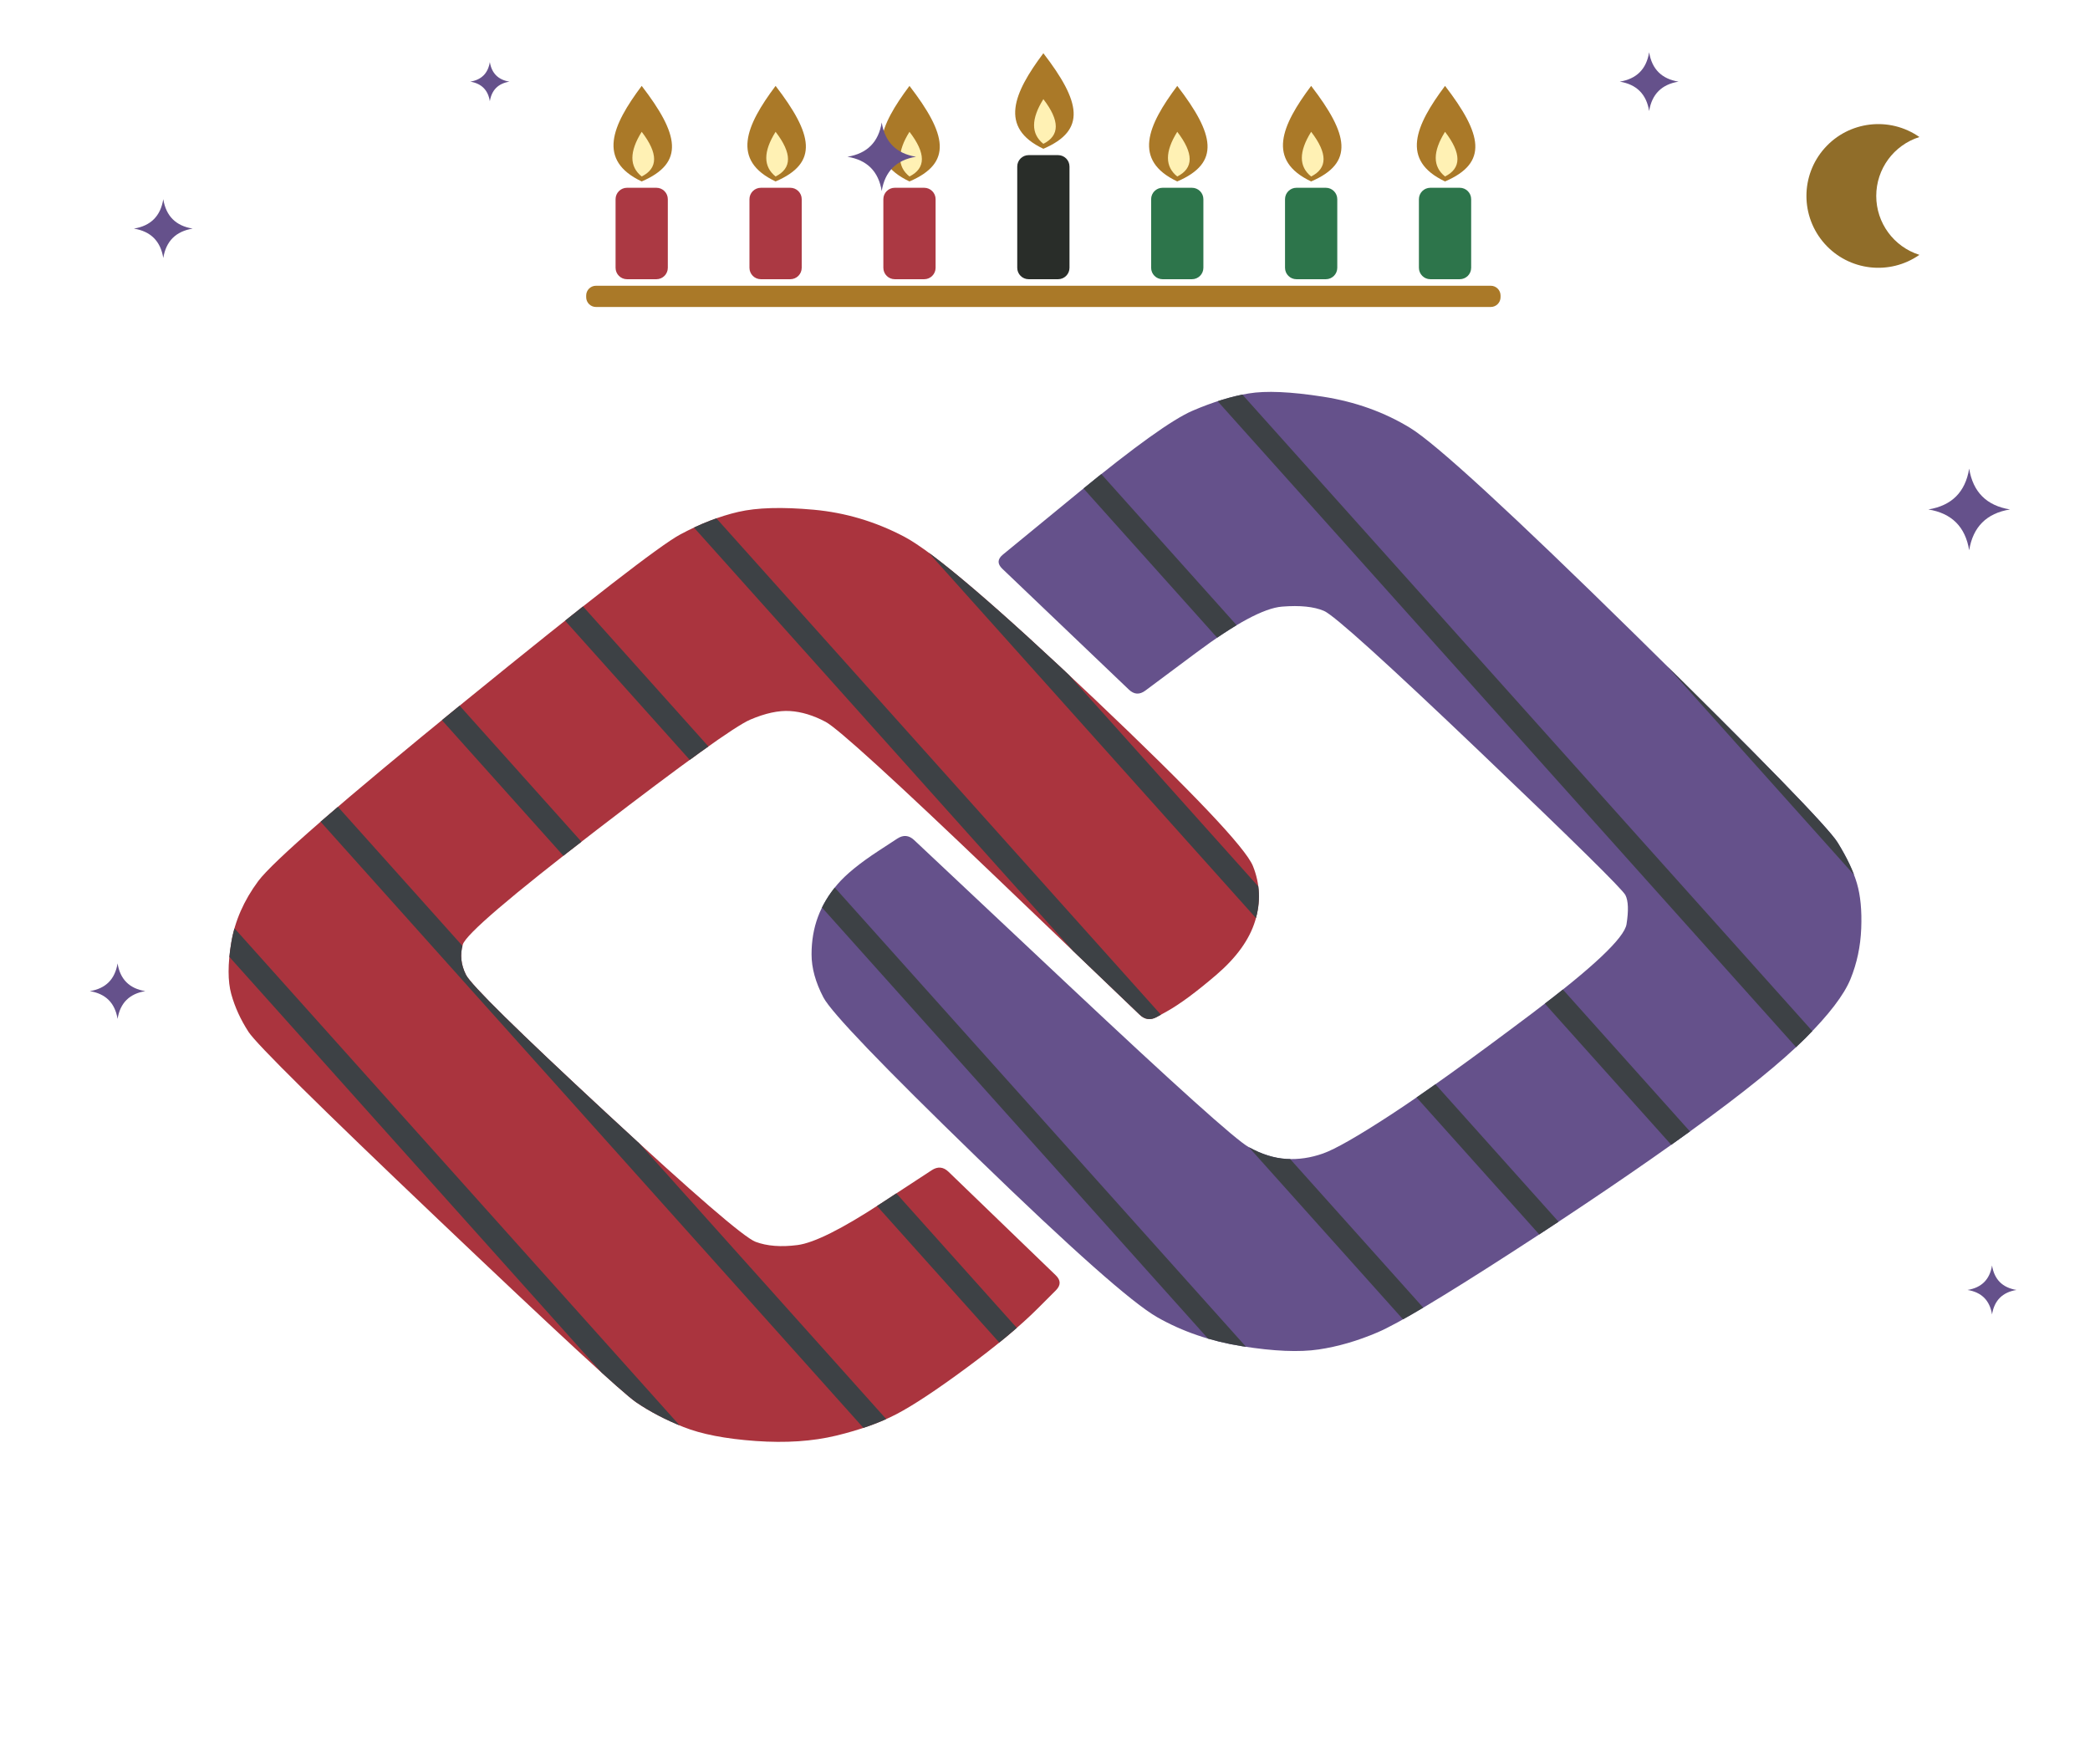
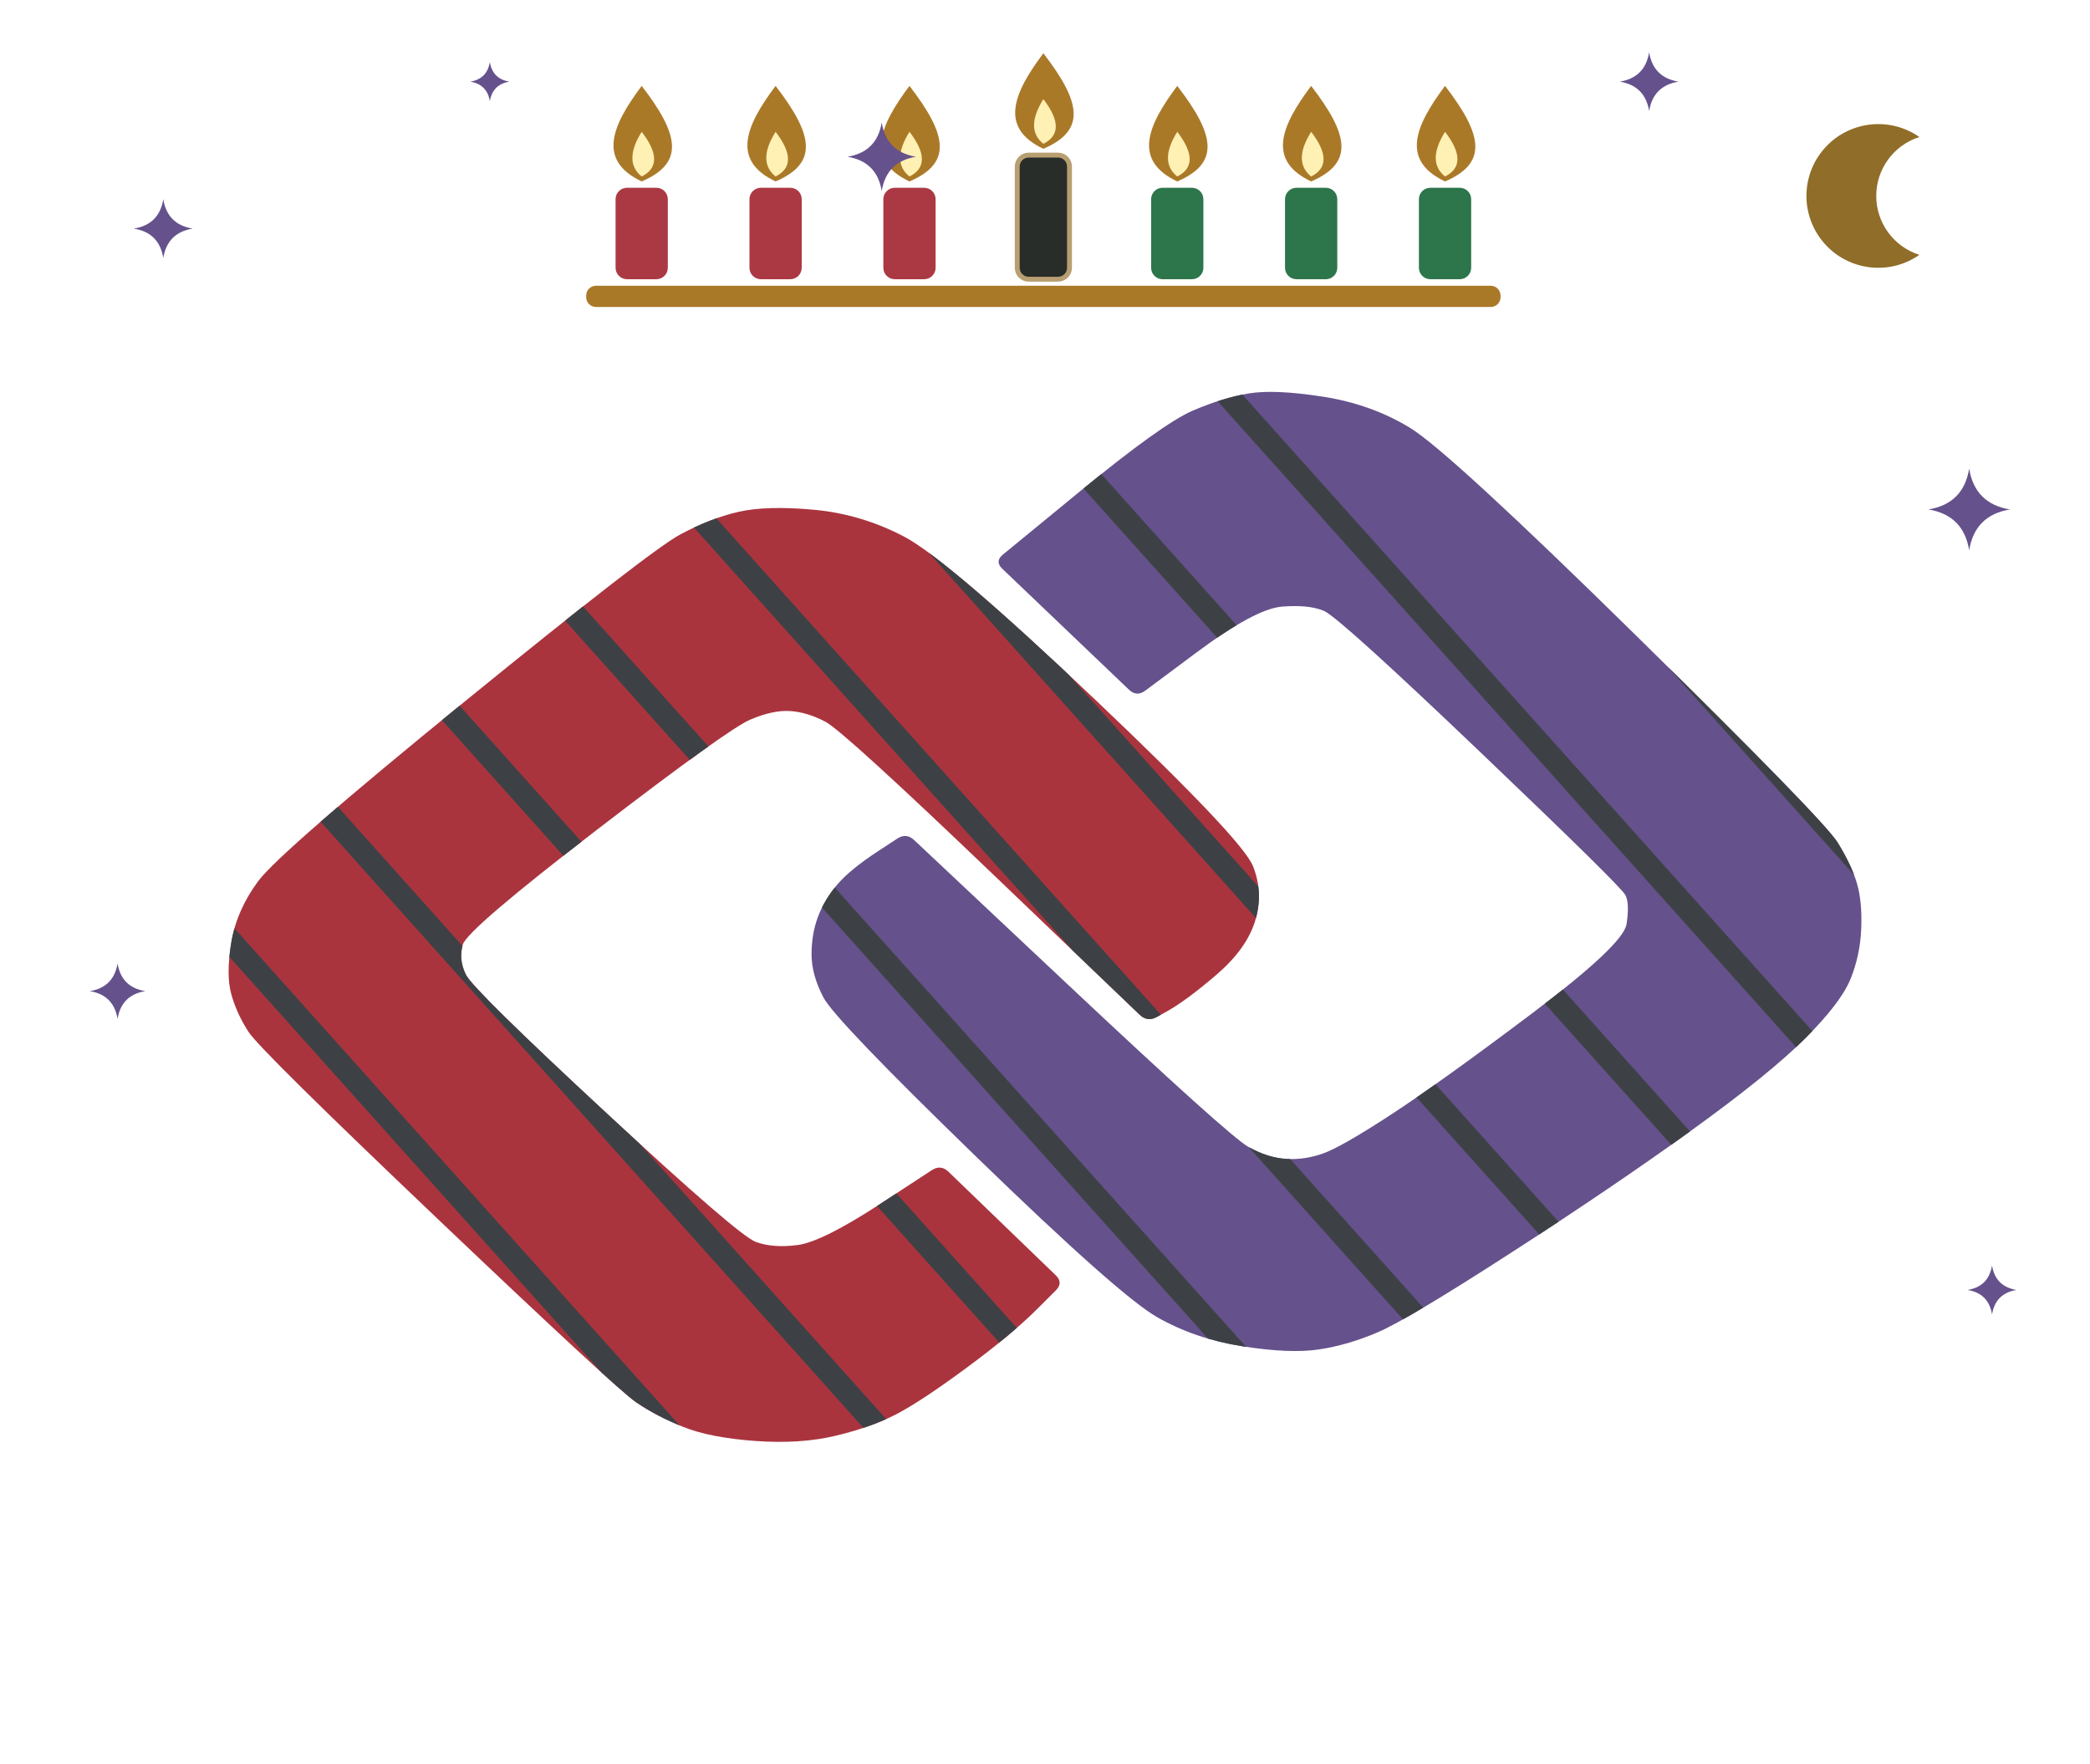
<svg xmlns="http://www.w3.org/2000/svg" width="1280" height="1080" viewBox="-140 -240 1280 1080" role="img" aria-labelledby="title desc">
  <defs>
    <clipPath id="left">
      <path d="M312.200 73.490 Q329.340 69.530 358.350 72.170 Q387.360 74.800 413.740 88.650 Q440.110 102.500 530.440 188.210 Q620.770 273.930 627.360 290.410 Q633.960 306.890 628.680 324.040 Q623.410 341.180 604.950 357.000 Q586.480 372.830 574.620 379.420 L568.510 382.810 Q562.750 386.010 557.990 381.450 L469.780 297.000 Q376.810 207.990 365.600 202.060 Q354.400 196.120 343.850 195.460 Q333.300 194.800 319.450 200.740 Q305.600 206.670 225.820 267.990 Q146.040 329.310 143.410 338.540 Q140.770 347.770 145.380 357.000 Q150.000 366.230 231.100 441.400 Q312.200 516.560 322.750 520.520 Q333.300 524.470 348.460 522.500 Q363.630 520.520 399.890 496.780 L430.640 476.660 Q436.150 473.050 440.900 477.620 L506.570 541.000 Q511.320 545.570 506.650 550.240 L495.490 561.400 Q479.670 577.220 451.980 597.660 Q424.290 618.100 409.120 626.010 Q393.960 633.930 372.200 639.200 Q350.440 644.470 322.750 642.500 Q295.060 640.520 278.570 633.930 Q262.090 627.330 249.560 618.760 Q237.030 610.190 128.240 506.670 Q19.450 403.160 12.200 391.950 Q4.950 380.740 1.650 368.870 Q-1.650 357.000 1.650 337.220 Q4.950 317.440 18.130 299.640 Q31.320 281.840 144.730 189.530 Q258.130 97.220 276.590 87.330 Q295.060 77.440 312.200 73.490 Z" />
    </clipPath>
    <clipPath id="right">
      <path d="M624.730 0.960 Q640.550 -1.680 670.220 2.940 Q699.890 7.550 723.630 22.060 Q747.360 36.560 862.090 149.310 Q976.810 262.060 985.380 275.900 Q993.960 289.750 997.250 300.960 Q1000.550 312.170 999.890 328.650 Q999.230 345.130 993.300 359.640 Q987.360 374.150 965.600 395.900 Q943.850 417.660 896.370 451.950 Q848.900 486.230 785.600 527.110 Q722.310 567.990 703.850 575.900 Q685.380 583.820 667.580 586.450 Q649.780 589.090 620.770 584.470 Q591.760 579.860 568.680 566.670 Q545.600 553.490 458.570 469.090 Q371.540 384.690 364.290 370.850 Q357.030 357.000 357.030 344.470 Q357.030 331.950 360.990 321.400 Q364.950 310.850 372.860 301.620 Q380.770 292.390 397.910 281.180 L409.540 273.580 Q415.060 269.970 419.860 274.480 L513.960 362.940 Q612.860 455.900 624.730 462.500 Q636.590 469.090 647.800 469.750 Q659.010 470.410 670.220 466.450 Q681.430 462.500 711.760 442.720 Q742.090 422.940 798.130 380.740 Q854.180 338.540 856.150 326.010 Q858.130 313.490 855.490 308.210 Q852.860 302.940 766.480 220.520 Q680.110 138.100 670.880 134.140 Q661.650 130.190 645.170 131.510 Q628.680 132.830 592.420 159.860 L561.440 182.950 Q556.150 186.890 551.380 182.340 L473.890 108.360 Q469.120 103.820 474.220 99.640 L520.550 61.620 Q571.980 19.420 590.440 11.510 Q608.900 3.600 624.730 0.960 Z" />
    </clipPath>
    <clipPath id="both">
      <path d="M312.200 73.490 Q329.340 69.530 358.350 72.170 Q387.360 74.800 413.740 88.650 Q440.110 102.500 530.440 188.210 Q620.770 273.930 627.360 290.410 Q633.960 306.890 628.680 324.040 Q623.410 341.180 604.950 357.000 Q586.480 372.830 574.620 379.420 L568.510 382.810 Q562.750 386.010 557.990 381.450 L469.780 297.000 Q376.810 207.990 365.600 202.060 Q354.400 196.120 343.850 195.460 Q333.300 194.800 319.450 200.740 Q305.600 206.670 225.820 267.990 Q146.040 329.310 143.410 338.540 Q140.770 347.770 145.380 357.000 Q150.000 366.230 231.100 441.400 Q312.200 516.560 322.750 520.520 Q333.300 524.470 348.460 522.500 Q363.630 520.520 399.890 496.780 L430.640 476.660 Q436.150 473.050 440.900 477.620 L506.570 541.000 Q511.320 545.570 506.650 550.240 L495.490 561.400 Q479.670 577.220 451.980 597.660 Q424.290 618.100 409.120 626.010 Q393.960 633.930 372.200 639.200 Q350.440 644.470 322.750 642.500 Q295.060 640.520 278.570 633.930 Q262.090 627.330 249.560 618.760 Q237.030 610.190 128.240 506.670 Q19.450 403.160 12.200 391.950 Q4.950 380.740 1.650 368.870 Q-1.650 357.000 1.650 337.220 Q4.950 317.440 18.130 299.640 Q31.320 281.840 144.730 189.530 Q258.130 97.220 276.590 87.330 Q295.060 77.440 312.200 73.490 Z M624.730 0.960 Q640.550 -1.680 670.220 2.940 Q699.890 7.550 723.630 22.060 Q747.360 36.560 862.090 149.310 Q976.810 262.060 985.380 275.900 Q993.960 289.750 997.250 300.960 Q1000.550 312.170 999.890 328.650 Q999.230 345.130 993.300 359.640 Q987.360 374.150 965.600 395.900 Q943.850 417.660 896.370 451.950 Q848.900 486.230 785.600 527.110 Q722.310 567.990 703.850 575.900 Q685.380 583.820 667.580 586.450 Q649.780 589.090 620.770 584.470 Q591.760 579.860 568.680 566.670 Q545.600 553.490 458.570 469.090 Q371.540 384.690 364.290 370.850 Q357.030 357.000 357.030 344.470 Q357.030 331.950 360.990 321.400 Q364.950 310.850 372.860 301.620 Q380.770 292.390 397.910 281.180 L409.540 273.580 Q415.060 269.970 419.860 274.480 L513.960 362.940 Q612.860 455.900 624.730 462.500 Q636.590 469.090 647.800 469.750 Q659.010 470.410 670.220 466.450 Q681.430 462.500 711.760 442.720 Q742.090 422.940 798.130 380.740 Q854.180 338.540 856.150 326.010 Q858.130 313.490 855.490 308.210 Q852.860 302.940 766.480 220.520 Q680.110 138.100 670.880 134.140 Q661.650 130.190 645.170 131.510 Q628.680 132.830 592.420 159.860 L561.440 182.950 Q556.150 186.890 551.380 182.340 L473.890 108.360 Q469.120 103.820 474.220 99.640 L520.550 61.620 Q571.980 19.420 590.440 11.510 Q608.900 3.600 624.730 0.960 Z" />
    </clipPath>
  </defs>
  <g id="supporting-art" />
  <g id="native-links">
    <path d="M312.200 73.490 Q329.340 69.530 358.350 72.170 Q387.360 74.800 413.740 88.650 Q440.110 102.500 530.440 188.210 Q620.770 273.930 627.360 290.410 Q633.960 306.890 628.680 324.040 Q623.410 341.180 604.950 357.000 Q586.480 372.830 574.620 379.420 L568.510 382.810 Q562.750 386.010 557.990 381.450 L469.780 297.000 Q376.810 207.990 365.600 202.060 Q354.400 196.120 343.850 195.460 Q333.300 194.800 319.450 200.740 Q305.600 206.670 225.820 267.990 Q146.040 329.310 143.410 338.540 Q140.770 347.770 145.380 357.000 Q150.000 366.230 231.100 441.400 Q312.200 516.560 322.750 520.520 Q333.300 524.470 348.460 522.500 Q363.630 520.520 399.890 496.780 L430.640 476.660 Q436.150 473.050 440.900 477.620 L506.570 541.000 Q511.320 545.570 506.650 550.240 L495.490 561.400 Q479.670 577.220 451.980 597.660 Q424.290 618.100 409.120 626.010 Q393.960 633.930 372.200 639.200 Q350.440 644.470 322.750 642.500 Q295.060 640.520 278.570 633.930 Q262.090 627.330 249.560 618.760 Q237.030 610.190 128.240 506.670 Q19.450 403.160 12.200 391.950 Q4.950 380.740 1.650 368.870 Q-1.650 357.000 1.650 337.220 Q4.950 317.440 18.130 299.640 Q31.320 281.840 144.730 189.530 Q258.130 97.220 276.590 87.330 Q295.060 77.440 312.200 73.490 Z" fill="#AA343E" id="left-link" />
    <path d="M624.730 0.960 Q640.550 -1.680 670.220 2.940 Q699.890 7.550 723.630 22.060 Q747.360 36.560 862.090 149.310 Q976.810 262.060 985.380 275.900 Q993.960 289.750 997.250 300.960 Q1000.550 312.170 999.890 328.650 Q999.230 345.130 993.300 359.640 Q987.360 374.150 965.600 395.900 Q943.850 417.660 896.370 451.950 Q848.900 486.230 785.600 527.110 Q722.310 567.990 703.850 575.900 Q685.380 583.820 667.580 586.450 Q649.780 589.090 620.770 584.470 Q591.760 579.860 568.680 566.670 Q545.600 553.490 458.570 469.090 Q371.540 384.690 364.290 370.850 Q357.030 357.000 357.030 344.470 Q357.030 331.950 360.990 321.400 Q364.950 310.850 372.860 301.620 Q380.770 292.390 397.910 281.180 L409.540 273.580 Q415.060 269.970 419.860 274.480 L513.960 362.940 Q612.860 455.900 624.730 462.500 Q636.590 469.090 647.800 469.750 Q659.010 470.410 670.220 466.450 Q681.430 462.500 711.760 442.720 Q742.090 422.940 798.130 380.740 Q854.180 338.540 856.150 326.010 Q858.130 313.490 855.490 308.210 Q852.860 302.940 766.480 220.520 Q680.110 138.100 670.880 134.140 Q661.650 130.190 645.170 131.510 Q628.680 132.830 592.420 159.860 L561.440 182.950 Q556.150 186.890 551.380 182.340 L473.890 108.360 Q469.120 103.820 474.220 99.640 L520.550 61.620 Q571.980 19.420 590.440 11.510 Q608.900 3.600 624.730 0.960 Z" fill="#65518B" id="right-link" />
  </g>
  <g id="integrated-details">
    <g clip-path="url(#both)">
      <path d="M-300 0 L300 670" fill="none" stroke="#3D4145" stroke-width="14" stroke-linecap="round" stroke-linejoin="round" />
      <path d="M-170 0 L430 670" fill="none" stroke="#3D4145" stroke-width="14" stroke-linecap="round" stroke-linejoin="round" />
      <path d="M-40 0 L560 670" fill="none" stroke="#3D4145" stroke-width="14" stroke-linecap="round" stroke-linejoin="round" />
      <path d="M90 0 L690 670" fill="none" stroke="#3D4145" stroke-width="14" stroke-linecap="round" stroke-linejoin="round" />
      <path d="M220 0 L820 670" fill="none" stroke="#3D4145" stroke-width="14" stroke-linecap="round" stroke-linejoin="round" />
      <path d="M350 0 L950 670" fill="none" stroke="#3D4145" stroke-width="14" stroke-linecap="round" stroke-linejoin="round" />
      <path d="M480 0 L1080 670" fill="none" stroke="#3D4145" stroke-width="14" stroke-linecap="round" stroke-linejoin="round" />
      <path d="M610 0 L1210 670" fill="none" stroke="#3D4145" stroke-width="14" stroke-linecap="round" stroke-linejoin="round" />
      <path d="M740 0 L1340 670" fill="none" stroke="#3D4145" stroke-width="14" stroke-linecap="round" stroke-linejoin="round" />
      <path d="M870 0 L1470 670" fill="none" stroke="#3D4145" stroke-width="14" stroke-linecap="round" stroke-linejoin="round" />
      <path d="M1000 0 L1600 670" fill="none" stroke="#3D4145" stroke-width="14" stroke-linecap="round" stroke-linejoin="round" />
      <path d="M1130 0 L1730 670" fill="none" stroke="#3D4145" stroke-width="14" stroke-linecap="round" stroke-linejoin="round" />
      <path d="M1260 0 L1860 670" fill="none" stroke="#3D4145" stroke-width="14" stroke-linecap="round" stroke-linejoin="round" />
    </g>
  </g>
  <g id="overhanging-details">
    <rect x="237" y="-125" width="32" height="56" rx="7" fill="#AB3943" />
    <g transform="translate(253 -138) rotate(0) scale(0.76)">
      <path d="M0 -65 C30 -26 35 -3 0 12 C-36 -5 -24 -33 0 -65Z" fill="#AA7928" />
      <path d="M0 -28 Q20 -2 0 8 Q-15 -4 0 -28Z" fill="#FFF1B4" />
    </g>
    <rect x="319" y="-125" width="32" height="56" rx="7" fill="#AB3943" />
    <g transform="translate(335 -138) rotate(0) scale(0.76)">
      <path d="M0 -65 C30 -26 35 -3 0 12 C-36 -5 -24 -33 0 -65Z" fill="#AA7928" />
      <path d="M0 -28 Q20 -2 0 8 Q-15 -4 0 -28Z" fill="#FFF1B4" />
    </g>
    <rect x="401" y="-125" width="32" height="56" rx="7" fill="#AB3943" />
    <g transform="translate(417 -138) rotate(0) scale(0.76)">
      <path d="M0 -65 C30 -26 35 -3 0 12 C-36 -5 -24 -33 0 -65Z" fill="#AA7928" />
      <path d="M0 -28 Q20 -2 0 8 Q-15 -4 0 -28Z" fill="#FFF1B4" />
    </g>
    <rect x="483" y="-145" width="32" height="76" rx="7" fill="#292D29" />
    <g transform="translate(499 -158) rotate(0) scale(0.76)">
      <path d="M0 -65 C30 -26 35 -3 0 12 C-36 -5 -24 -33 0 -65Z" fill="#AA7928" />
      <path d="M0 -28 Q20 -2 0 8 Q-15 -4 0 -28Z" fill="#FFF1B4" />
    </g>
+     <rect x="483" y="-145" width="32" height="76" rx="7" fill="none" stroke="#B89F71" stroke-width="3" />
    <rect x="565" y="-125" width="32" height="56" rx="7" fill="#2D754B" />
    <g transform="translate(581 -138) rotate(0) scale(0.76)">
      <path d="M0 -65 C30 -26 35 -3 0 12 C-36 -5 -24 -33 0 -65Z" fill="#AA7928" />
      <path d="M0 -28 Q20 -2 0 8 Q-15 -4 0 -28Z" fill="#FFF1B4" />
    </g>
    <rect x="647" y="-125" width="32" height="56" rx="7" fill="#2D754B" />
    <g transform="translate(663 -138) rotate(0) scale(0.76)">
      <path d="M0 -65 C30 -26 35 -3 0 12 C-36 -5 -24 -33 0 -65Z" fill="#AA7928" />
      <path d="M0 -28 Q20 -2 0 8 Q-15 -4 0 -28Z" fill="#FFF1B4" />
    </g>
    <rect x="729" y="-125" width="32" height="56" rx="7" fill="#2D754B" />
    <g transform="translate(745 -138) rotate(0) scale(0.76)">
      <path d="M0 -65 C30 -26 35 -3 0 12 C-36 -5 -24 -33 0 -65Z" fill="#AA7928" />
      <path d="M0 -28 Q20 -2 0 8 Q-15 -4 0 -28Z" fill="#FFF1B4" />
    </g>
    <rect x="219" y="-65" width="560" height="13" rx="6" fill="#AA7928" />
  </g>
  <g id="channel-nightly-stars">
    <path d="M-40 -118 Q-37.48 -102.52 -22 -100 Q-37.48 -97.48 -40 -82 Q-42.52 -97.48 -58 -100 Q-42.52 -102.52 -40 -118Z" fill="#65518B" />
    <path d="M160 -202 Q161.68 -191.68 172 -190 Q161.68 -188.32 160 -178 Q158.32 -188.32 148 -190 Q158.32 -191.68 160 -202Z" fill="#65518B" />
    <path d="M400 -165 Q402.94 -146.94 421 -144 Q402.94 -141.06 400 -123 Q397.06 -141.06 379 -144 Q397.06 -146.94 400 -165Z" fill="#65518B" />
    <path d="M870 -208 Q872.52 -192.52 888 -190 Q872.52 -187.48 870 -172 Q867.48 -187.48 852 -190 Q867.48 -192.52 870 -208Z" fill="#65518B" />
    <path d="M1066 47 Q1069.5 68.5 1091 72 Q1069.5 75.5 1066 97 Q1062.5 75.5 1041 72 Q1062.5 68.5 1066 47Z" fill="#65518B" />
    <path d="M1080 535 Q1082.1 547.9 1095 550 Q1082.1 552.1 1080 565 Q1077.9 552.1 1065 550 Q1077.9 547.9 1080 535Z" fill="#65518B" />
    <path d="M-68 350 Q-65.62 364.62 -51 367 Q-65.62 369.38 -68 384 Q-70.38 369.38 -85 367 Q-70.38 364.62 -68 350Z" fill="#65518B" />
    <path d="M1035.52 -156.08 A44 44 0 1 0 1035.52 -83.92 A37.84 37.84 0 0 1 1035.52 -156.08Z" fill="#906D29" />
  </g>
</svg>
